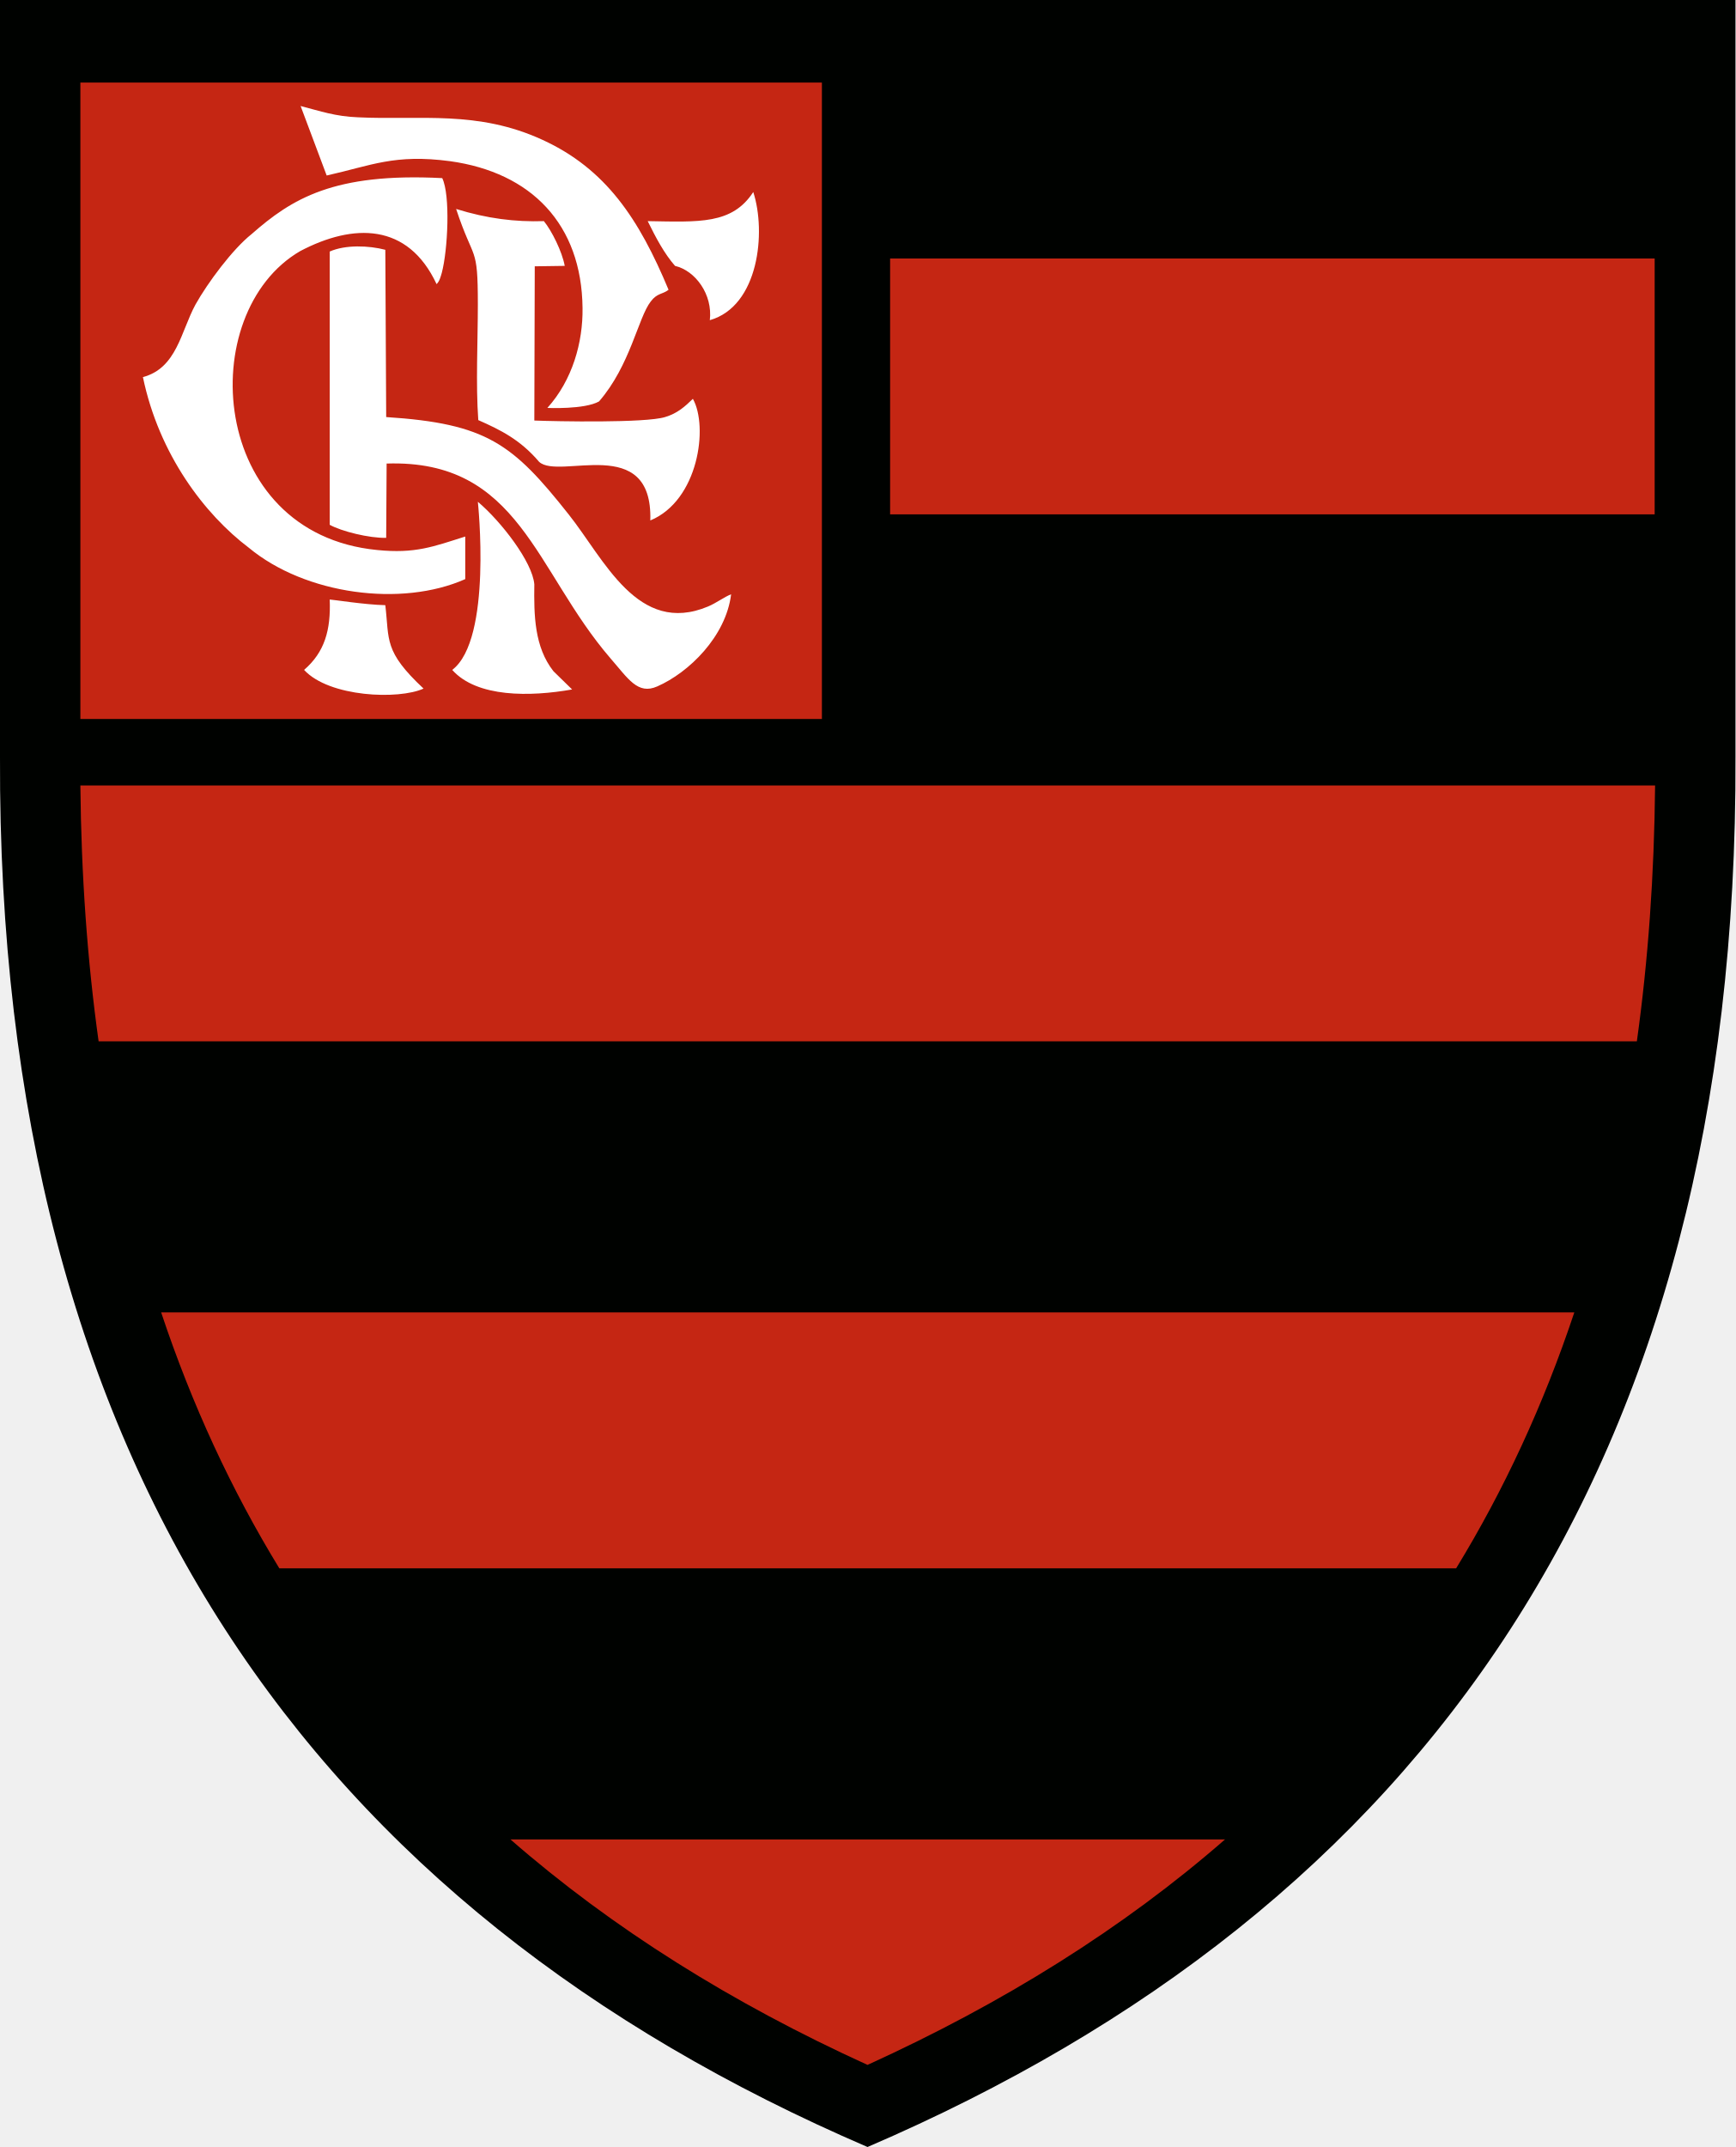
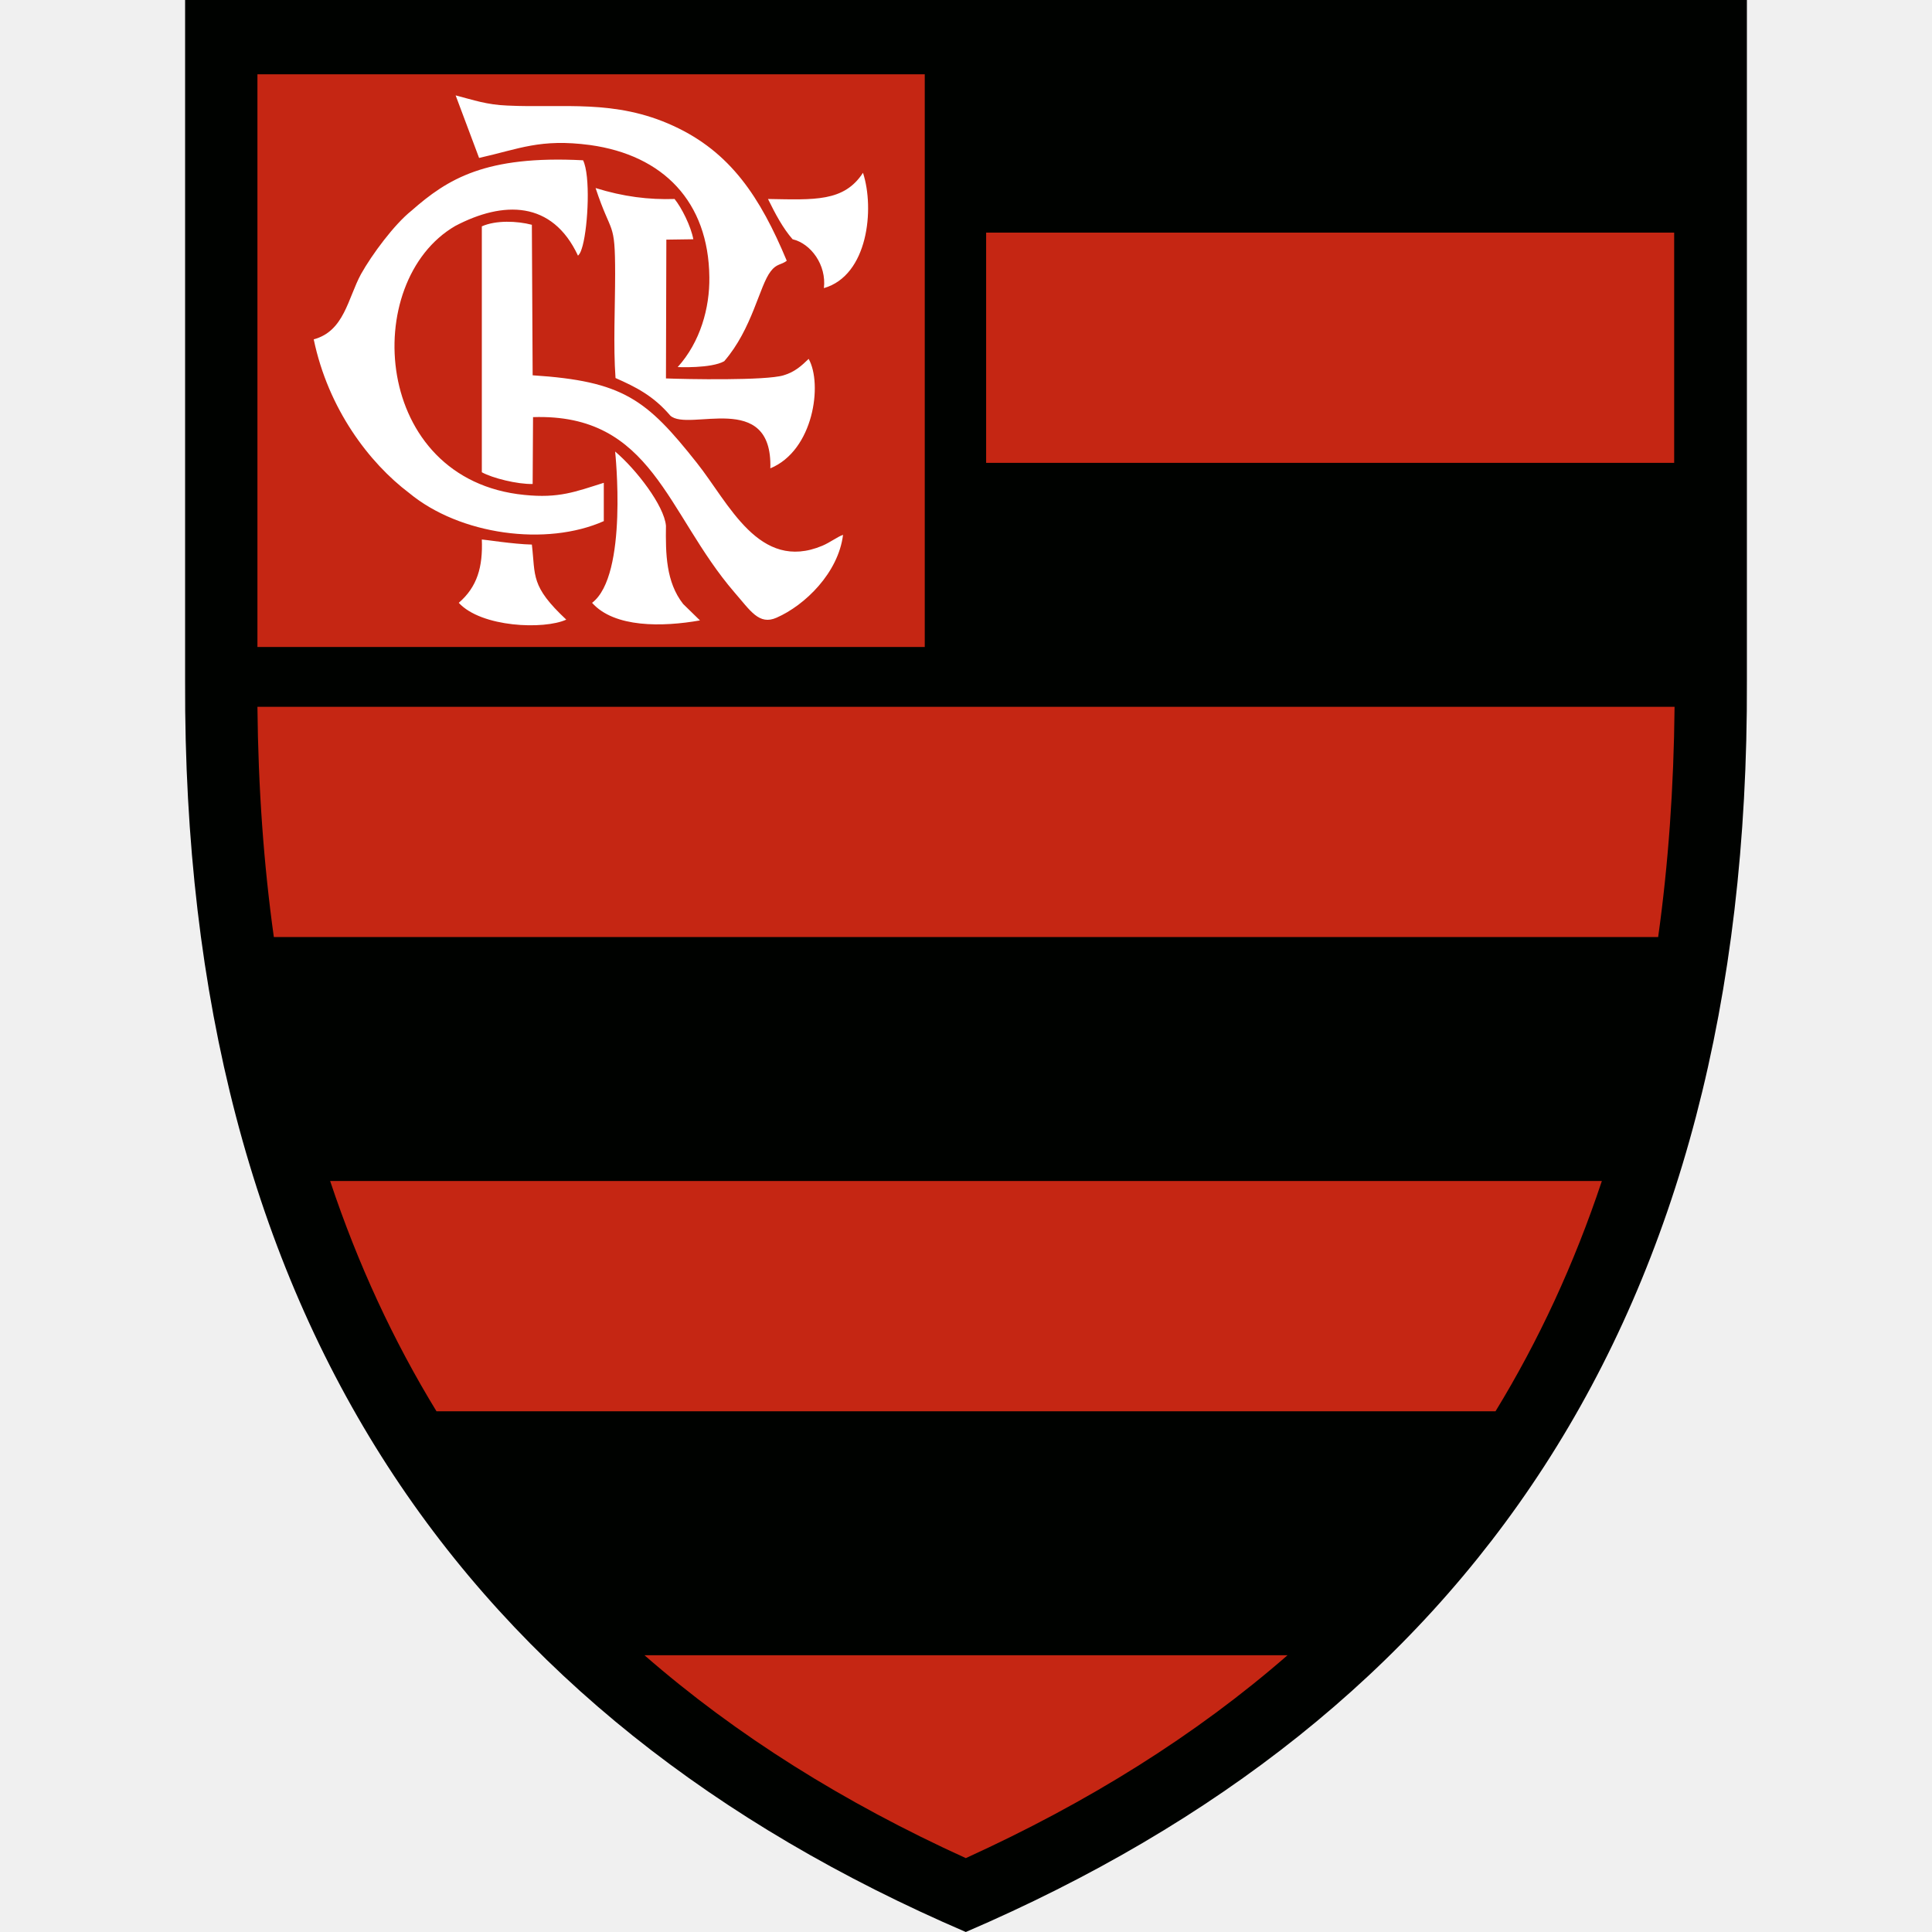
- <svg xmlns="http://www.w3.org/2000/svg" width="566" height="700" viewBox="0 0 566 700" fill="none">
-   <g clip-path="url(#clip0_34_114)">
-     <path d="M-2.87003e-05 246.884V0H565.986V246.884C566.836 478.47 463.839 622.238 282.922 700C102.147 622.238 -0.85 478.47 -2.87003e-05 246.884Z" fill="#000200" />
-     <path fill-rule="evenodd" clip-rule="evenodd" d="M282.922 673.229C238.72 653.116 199.76 628.753 166.466 599.717H399.519C366.226 628.753 327.124 653.116 282.922 673.229ZM91.096 511.331H474.89C490.474 485.836 503.366 458.074 513.425 427.904H52.561C62.62 458.074 75.512 485.836 91.096 511.331ZM32.16 339.518H533.826C537.509 313.173 539.493 285.364 539.776 256.091H26.21C26.493 285.364 28.476 313.173 32.16 339.518ZM290.289 167.705H539.634V84.278H290.289V167.705ZM26.21 234.419H268.046V26.912H26.21V234.419Z" fill="#C52613" />
-     <path d="M151.732 188.81C130.983 198.038 99.615 193.887 81.179 178.612C66.728 167.705 51.852 148.159 46.611 122.946C57.675 120.003 58.965 108.119 63.753 99.292C67.72 92.21 75.795 81.303 82.029 76.346C95.142 64.819 108.848 56.242 144.224 58.074C146.915 63.598 146.065 81.445 144.082 88.952C143.657 90.368 143.374 91.643 142.382 92.635C133.03 72.592 115.244 72.746 97.896 81.87C63.328 101.983 67.862 173.938 122.973 179.32C135.44 180.595 141.39 178.187 151.732 174.929V188.81ZM176.95 45.609C197.635 55.099 208.402 71.388 218.036 94.476C216.052 96.034 214.352 95.467 212.227 98.3C208.118 103.541 205.568 119.122 195.368 130.878C190.647 133.558 178.509 133.003 178.509 133.003C186.707 123.924 190.14 111.565 189.984 100.425C189.701 73.088 173.267 56.232 146.774 52.55C128.64 50.142 121.131 53.966 106.538 57.224L98.038 34.561C104.555 36.261 109.372 37.96 116.739 38.244C137.14 39.235 155.699 35.836 176.95 45.609ZM125.948 175.354C120.423 175.496 111.355 173.229 107.53 171.105V82.011C112.63 79.745 120.281 80.028 125.664 81.445L125.948 135.977C158.674 138.102 167.175 144.618 185.451 167.705C197.068 182.295 207.977 207.365 230.928 197.734C233.62 196.601 236.453 194.476 238.437 193.768C236.736 207.507 224.694 219.263 214.352 223.796C207.977 226.629 204.86 221.246 199.051 214.589C174.4 185.977 169.442 149.717 126.089 151.133L125.948 175.354ZM155.841 163.598C163.48 170.047 173.646 183.245 174.258 190.51C174.117 200.567 174.258 210.907 180.492 218.839L186.584 224.788C172.983 227.195 155.558 227.479 147.482 218.414C160.655 208.453 155.841 163.598 155.841 163.598ZM245.662 62.606C249.929 75.68 247.48 99.819 231.495 104.391C232.486 96.034 226.805 88.244 220.147 86.686C216.633 82.669 213.91 77.527 211.235 72.096C228.029 72.377 238.771 73.205 245.662 62.606ZM177.375 72.096C179.925 75.213 183.326 82.011 184.176 86.686L174.4 86.827L174.258 137.11C181.342 137.394 210.527 137.96 216.902 135.977C221.008 134.759 223.473 132.443 225.969 130.028C231.07 139.093 227.811 163.173 212.085 169.688C212.935 141.076 182.334 156.657 175.817 150.567C169.66 143.353 163.289 140.194 155.983 136.969C155.133 125.212 155.841 111.19 155.841 99.292C155.841 79.462 154.566 85.694 148.757 68.13C158.859 71.273 168.042 72.399 177.375 72.096ZM107.53 195.467C108.38 195.467 119.006 197.167 125.664 197.309C127.015 208.754 125.102 212.299 138.132 224.504C130.056 228.187 107.389 227.337 99.171 218.414C105.87 212.635 107.927 205.408 107.53 195.467Z" fill="white" />
-   </g>
-   <defs>
-     <clipPath id="clip0_34_114">
-       <rect width="566" height="700" fill="white" />
-     </clipPath>
-   </defs>
+ <svg xmlns="http://www.w3.org/2000/svg" width="700" height="700" viewBox="0 0 700 700" fill="none">
+   <path d="M67.068 246.884V0H632.932V246.884C633.782 478.47 530.807 622.238 349.929 700C169.193 622.238 66.218 478.47 67.068 246.884Z" fill="#000200" />
+   <path fill-rule="evenodd" clip-rule="evenodd" d="M349.929 673.229C305.737 653.116 266.785 628.754 233.499 599.717H466.501C433.215 628.754 394.122 653.116 349.929 673.229ZM158.145 511.331H541.856C557.436 485.836 570.326 458.074 580.383 427.904H119.618C129.674 458.074 142.564 485.836 158.145 511.331ZM99.221 339.518H600.779C604.462 313.173 606.445 285.364 606.728 256.091H93.272C93.555 285.364 95.538 313.173 99.221 339.518ZM357.295 167.705H606.586V84.278H357.295V167.705ZM93.272 234.419H335.057V26.912H93.272V234.419Z" fill="#C52613" />
+   <path d="M218.768 188.81C198.023 198.038 166.661 193.887 148.229 178.612C133.782 167.705 118.909 148.159 113.668 122.946C124.731 120.003 126.02 108.119 130.807 99.292C134.773 92.21 142.847 81.303 149.079 76.346C162.19 64.819 175.892 56.242 211.261 58.074C213.952 63.598 213.102 81.445 211.119 88.952C210.694 90.368 210.411 91.643 209.419 92.635C200.069 72.592 182.288 72.746 164.943 81.87C130.382 101.983 134.915 173.938 190.014 179.32C202.479 180.595 208.428 178.187 218.768 174.929L218.768 188.81ZM243.98 45.609C264.66 55.099 275.425 71.388 285.057 94.476C283.074 96.034 281.374 95.468 279.249 98.3C275.142 103.541 272.592 119.122 262.394 130.878C257.674 133.558 245.538 133.003 245.538 133.003C253.735 123.924 257.167 111.565 257.011 100.425C256.728 73.088 240.297 56.232 213.81 52.55C195.68 50.142 188.173 53.966 173.584 57.224L165.085 34.561C171.601 36.261 176.416 37.96 183.782 38.244C204.178 39.235 222.734 35.836 243.98 45.609ZM192.989 175.354C187.464 175.496 178.399 173.23 174.575 171.105V82.011C179.674 79.745 187.323 80.028 192.705 81.445L192.989 135.977C225.708 138.102 234.207 144.618 252.479 167.705C264.093 182.295 275 207.365 297.946 197.734C300.637 196.601 303.47 194.476 305.453 193.768C303.753 207.507 291.714 219.263 281.374 223.796C275 226.629 271.884 221.246 266.076 214.589C241.43 185.977 236.473 149.717 193.13 151.133L192.989 175.354ZM222.875 163.598C230.513 170.047 240.677 183.245 241.289 190.51C241.147 200.567 241.289 210.907 247.521 218.839L253.612 224.788C240.014 227.195 222.592 227.479 214.518 218.414C227.688 208.453 222.875 163.598 222.875 163.598ZM312.677 62.606C316.943 75.68 314.494 99.819 298.513 104.391C299.504 96.034 293.824 88.244 287.167 86.686C283.654 82.668 280.932 77.527 278.258 72.096C295.048 72.377 305.787 73.205 312.677 62.606ZM244.405 72.096C246.955 75.212 250.354 82.011 251.204 86.686L241.43 86.827L241.289 137.11C248.371 137.394 277.549 137.96 283.923 135.977C288.028 134.759 290.493 132.443 292.989 130.028C298.088 139.094 294.83 163.173 279.108 169.688C279.957 141.077 249.363 156.657 242.847 150.567C236.691 143.353 230.321 140.194 223.017 136.969C222.167 125.213 222.875 111.19 222.875 99.292C222.875 79.462 221.601 85.694 215.793 68.13C225.892 71.273 235.074 72.399 244.405 72.096ZM174.575 195.467C175.425 195.467 186.048 197.167 192.705 197.309C194.055 208.754 192.143 212.299 205.17 224.504C197.096 228.187 174.433 227.337 166.218 218.414C172.915 212.635 174.972 205.408 174.575 195.467Z" fill="white" />
</svg>
